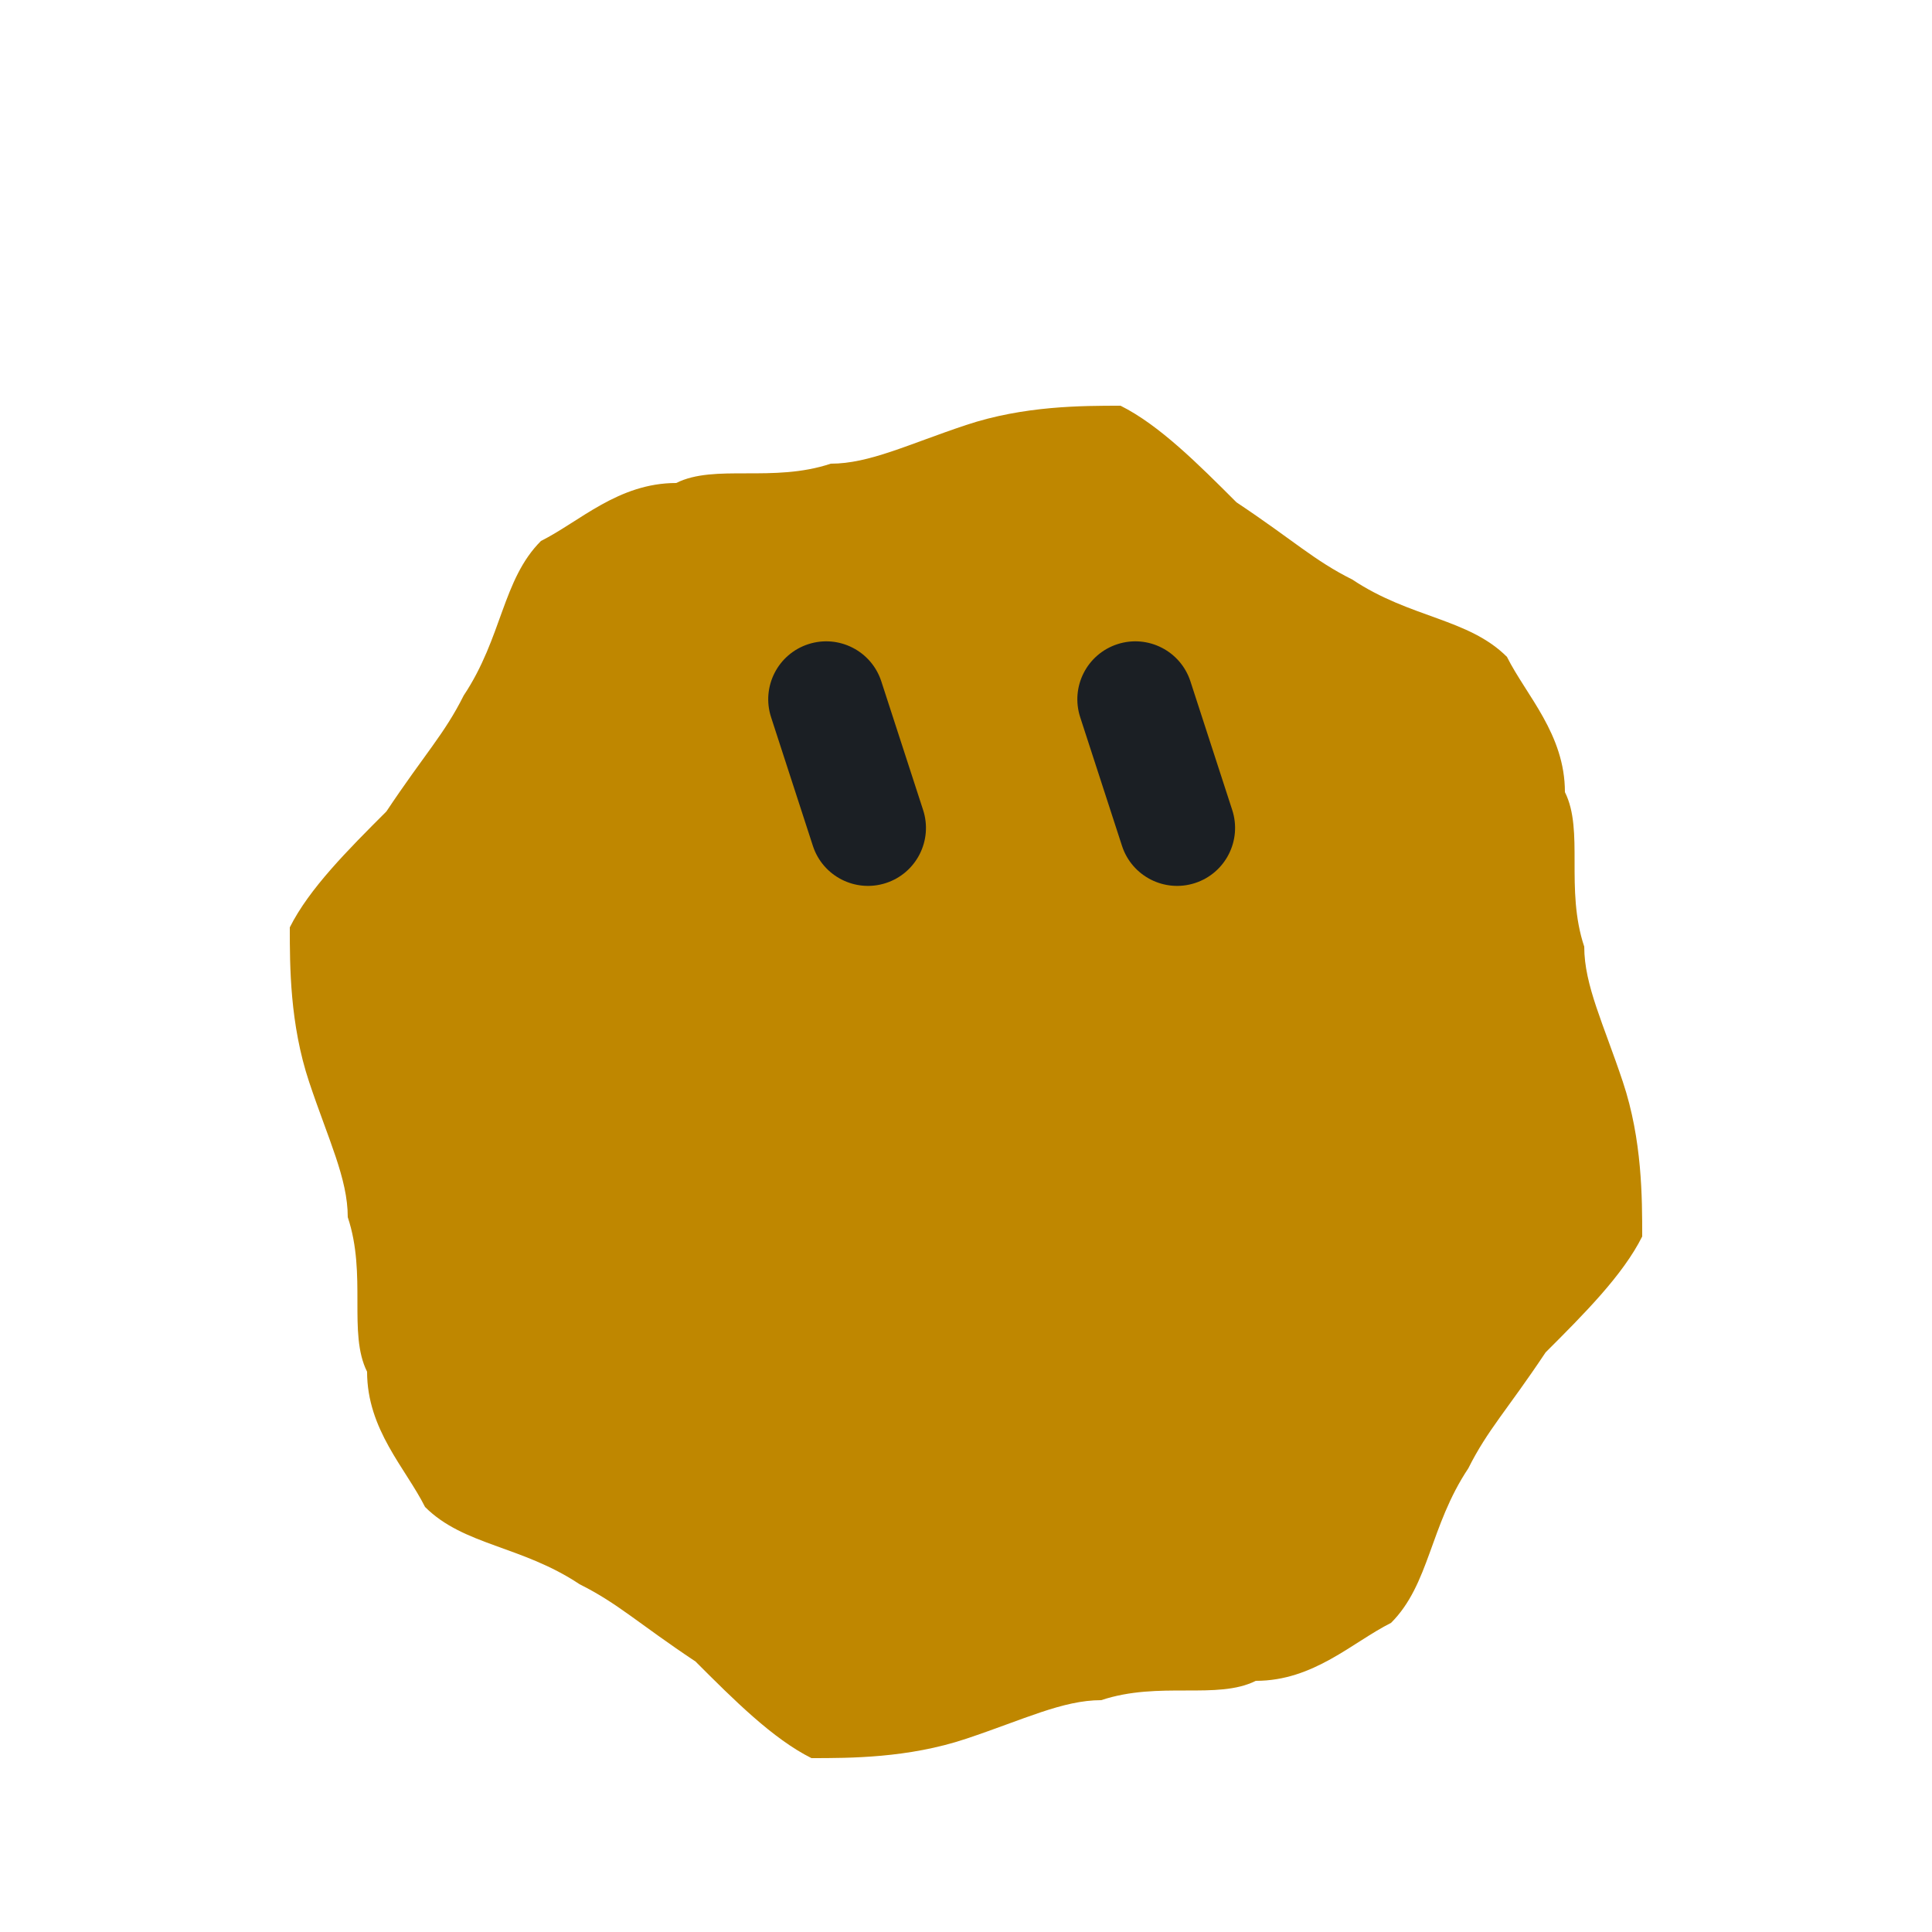
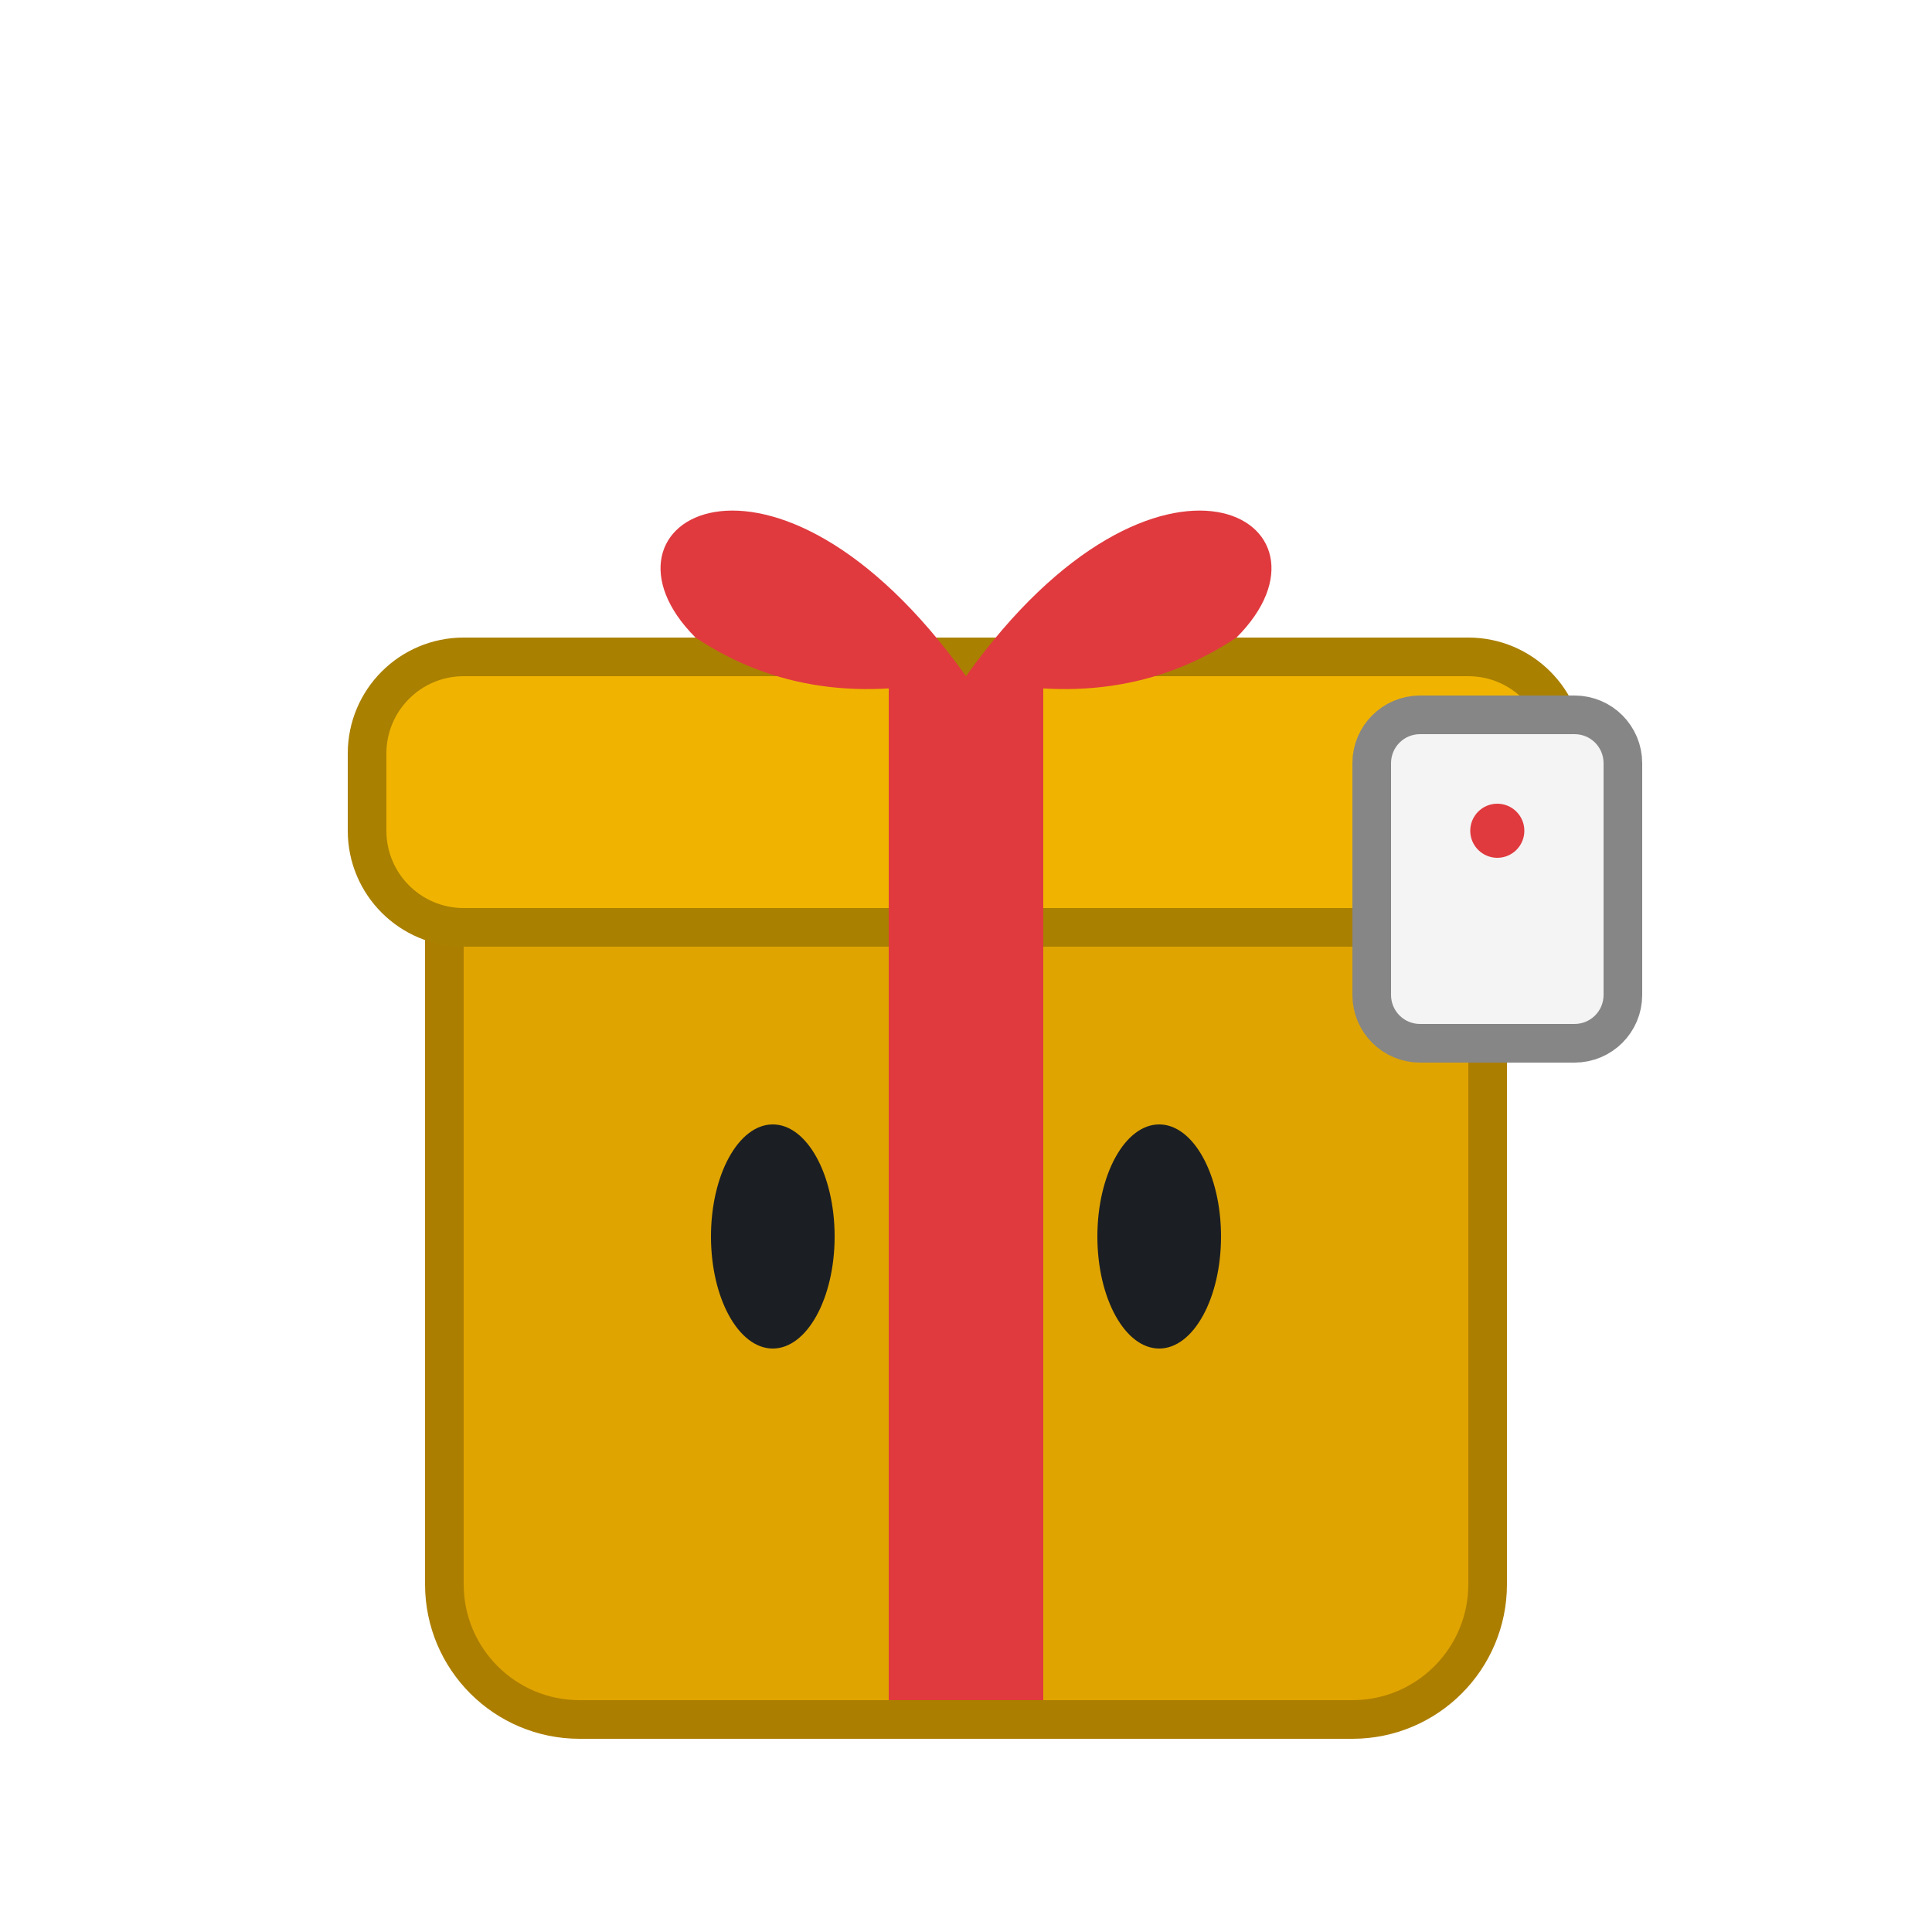
- <svg xmlns="http://www.w3.org/2000/svg" viewBox="0 0 100 100" role="img" aria-label="Trial: a puffy, careful tester">
-   <g class="b">
-     <path d="M84 56C85 59 85 62 85 64C84 66 82 68 80 70C78 73 77 74 76 76C74 79 74 82 72 84C70 85 68 87 65 87C63 88 60 87 57 88C55 88 53 89 50 90C47 91 44 91 42 91C40 90 38 88 36 86C33 84 32 83 30 82C27 80 24 80 22 78C21 76 19 74 19 71C18 69 19 66 18 63C18 61 17 59 16 56C15 53 15 50 15 48C16 46 18 44 20 42C22 39 23 38 24 36C26 33 26 30 28 28C30 27 32 25 35 25C37 24 40 25 43 24C45 24 47 23 50 22C53 21 56 21 58 21C60 22 62 24 64 26C67 28 68 29 70 30C73 32 76 32 78 34C79 36 81 38 81 41C82 43 81 46 82 49C82 51 83 53 84 56Z" fill="#bf8700" />
-     <g transform="rotate(-18 44 40)">
-       <rect class="e" x="41" y="33" width="6" height="13" rx="3" fill="#1b1f24" />
-     </g>
-     <g transform="rotate(-18 60 40)">
-       <rect class="e" x="57" y="33" width="6" height="13" rx="3" fill="#1b1f24" />
+ <svg xmlns="http://www.w3.org/2000/svg" viewBox="0 0 100 100" role="img" aria-label="Trial as a present, winter holidays" stroke-linecap="round" stroke-linejoin="round">
+   <g class="s">
+     <g class="q">
+       <rect x="24" y="42" width="52" height="46" rx="6" fill="#e0a400" stroke="#ac7e00" stroke-width="4" paint-order="stroke" />
+       <rect x="20" y="35" width="60" height="12" rx="4" fill="#f0b400" stroke="#aa8000" stroke-width="4" paint-order="stroke" />
+       <rect x="46" y="35" width="8" height="53" rx="0" fill="#e03a3e" />
+       <path d="M50 35C40 21 30 27 36 33Q42 37 50 35C60 21 70 27 64 33Q58 37 50 35Z" fill="#e03a3e" />
+       <rect x="72" y="38" width="11" height="15" rx="1.5" fill="#f4f4f4" stroke="#868686" stroke-width="4" paint-order="stroke" />
+       <circle cx="77.5" cy="43" r="1.4" fill="#e03a3e" />
+       <g class="g" fill="#1b1f24">
+         <ellipse cx="40" cy="64" rx="3.2" ry="5.8" />
+         <ellipse cx="60" cy="64" rx="3.2" ry="5.8" />
+       </g>
    </g>
  </g>
</svg>
